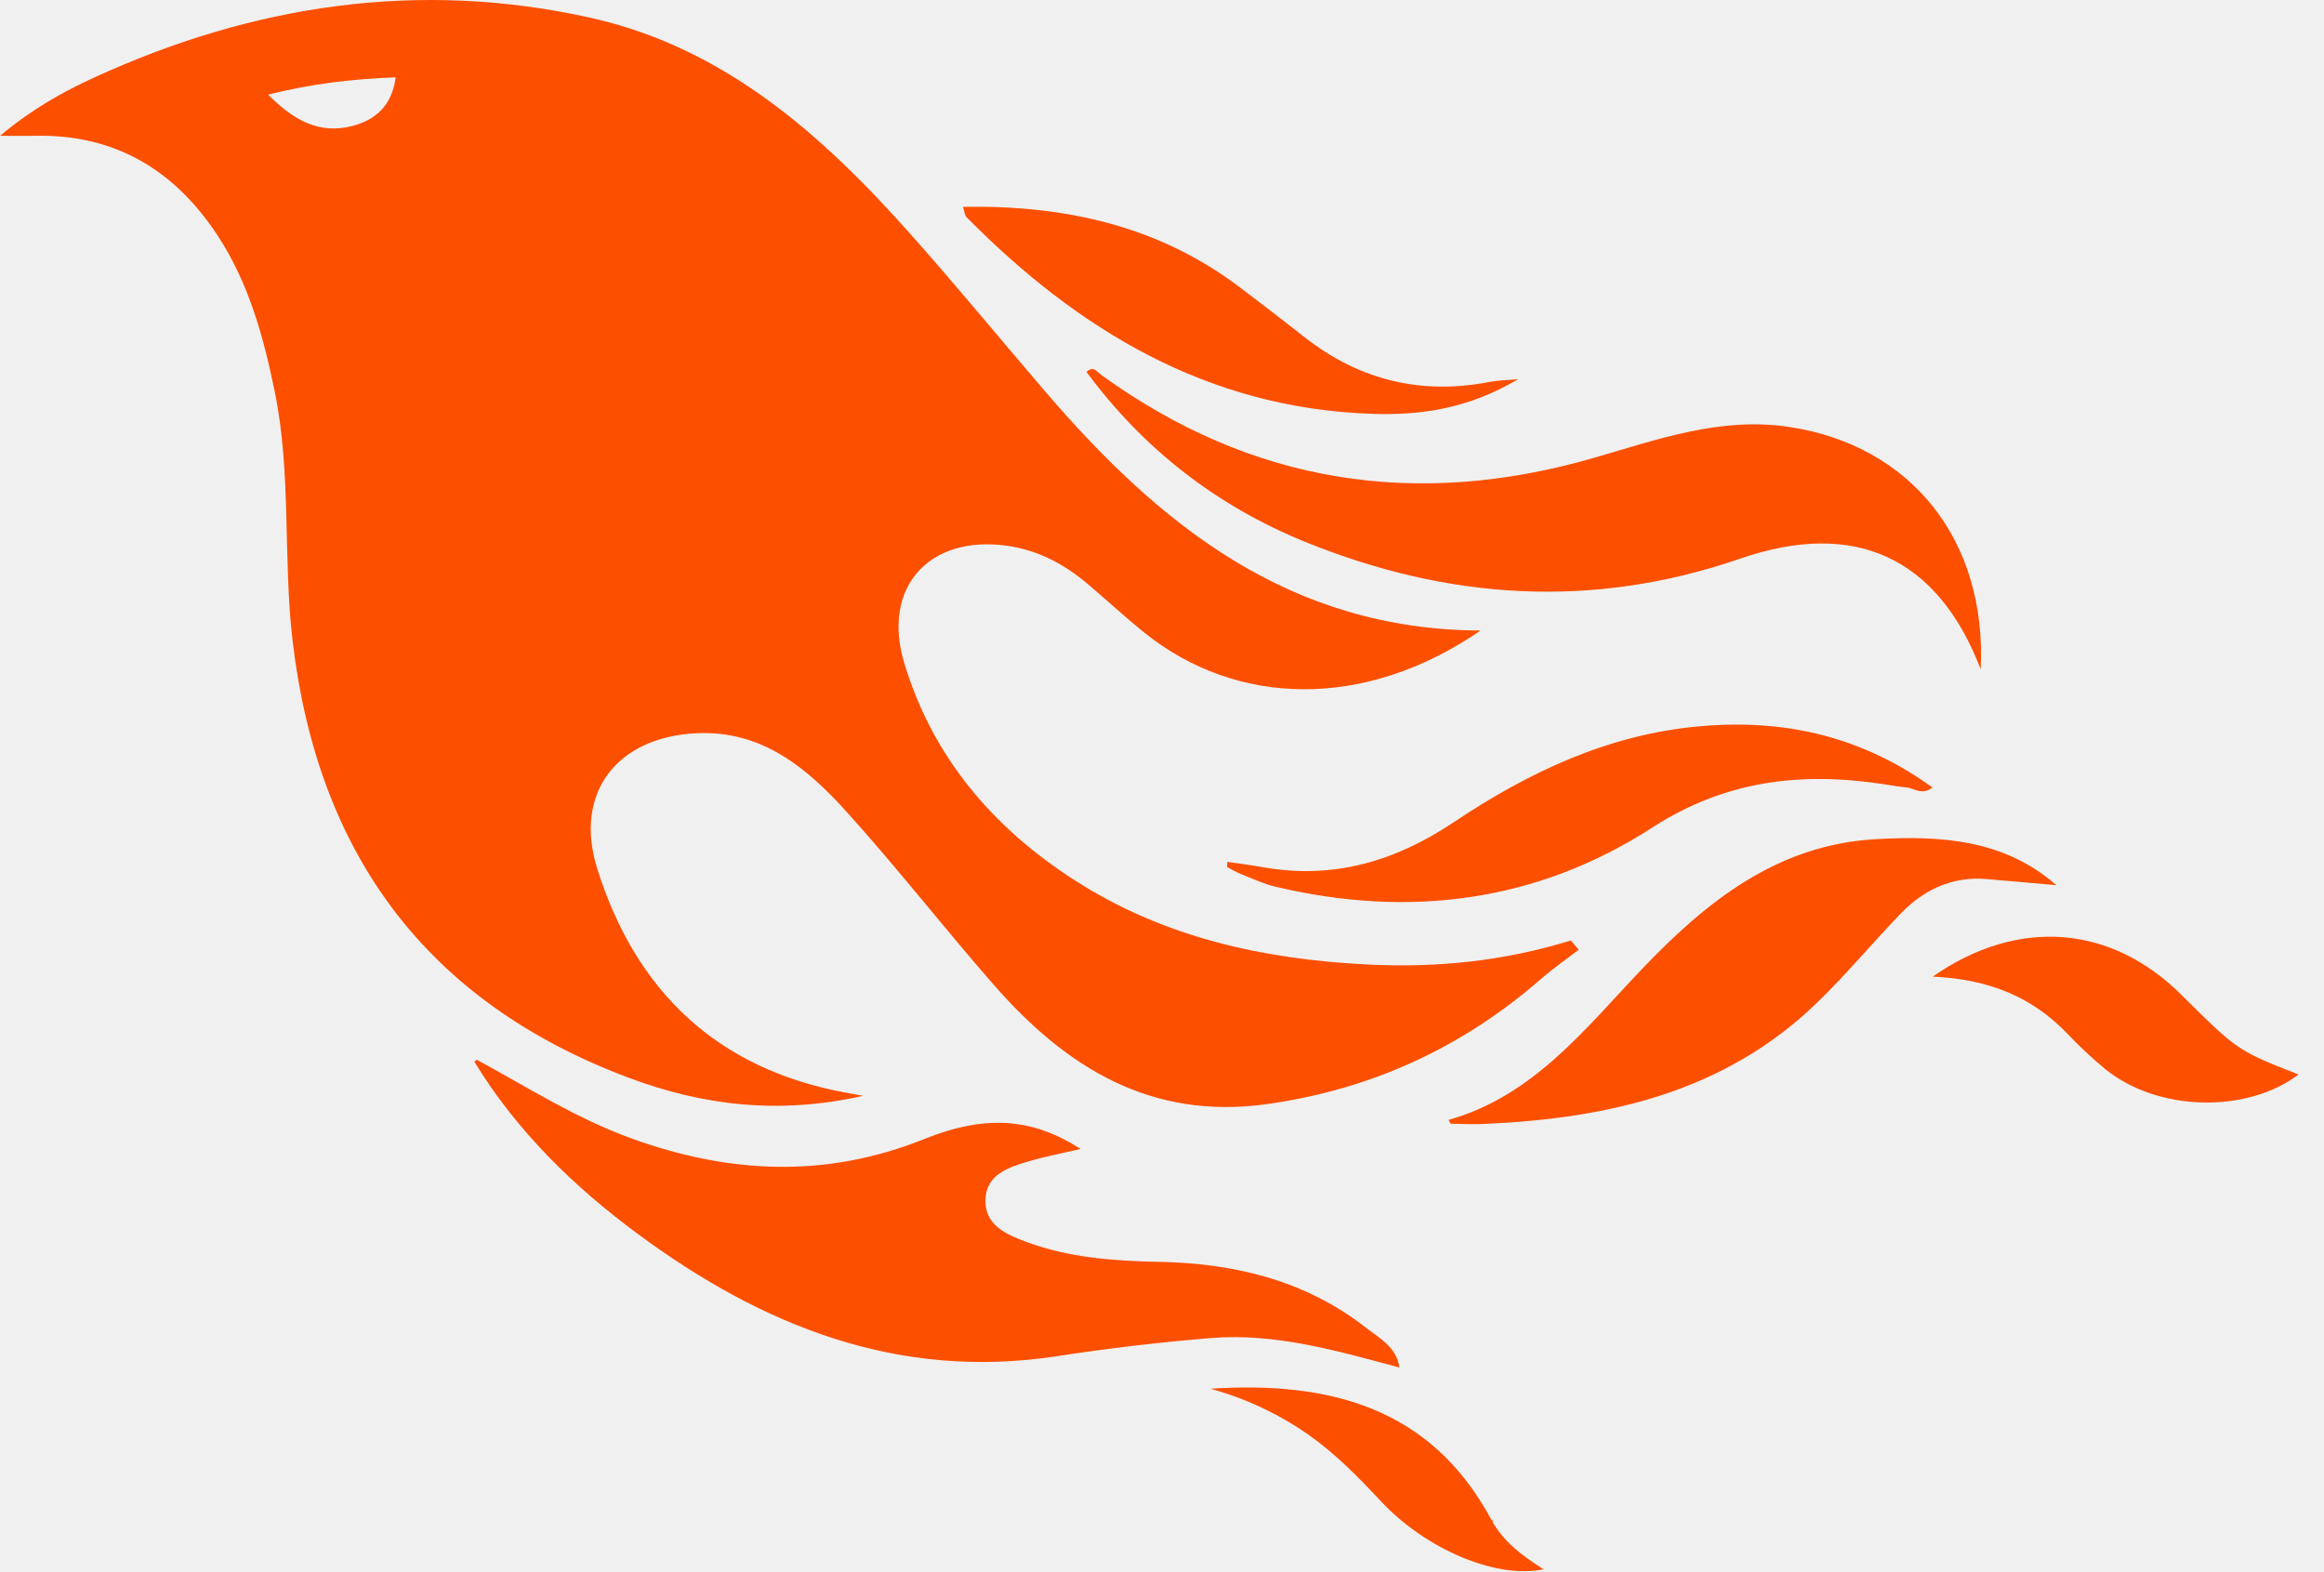
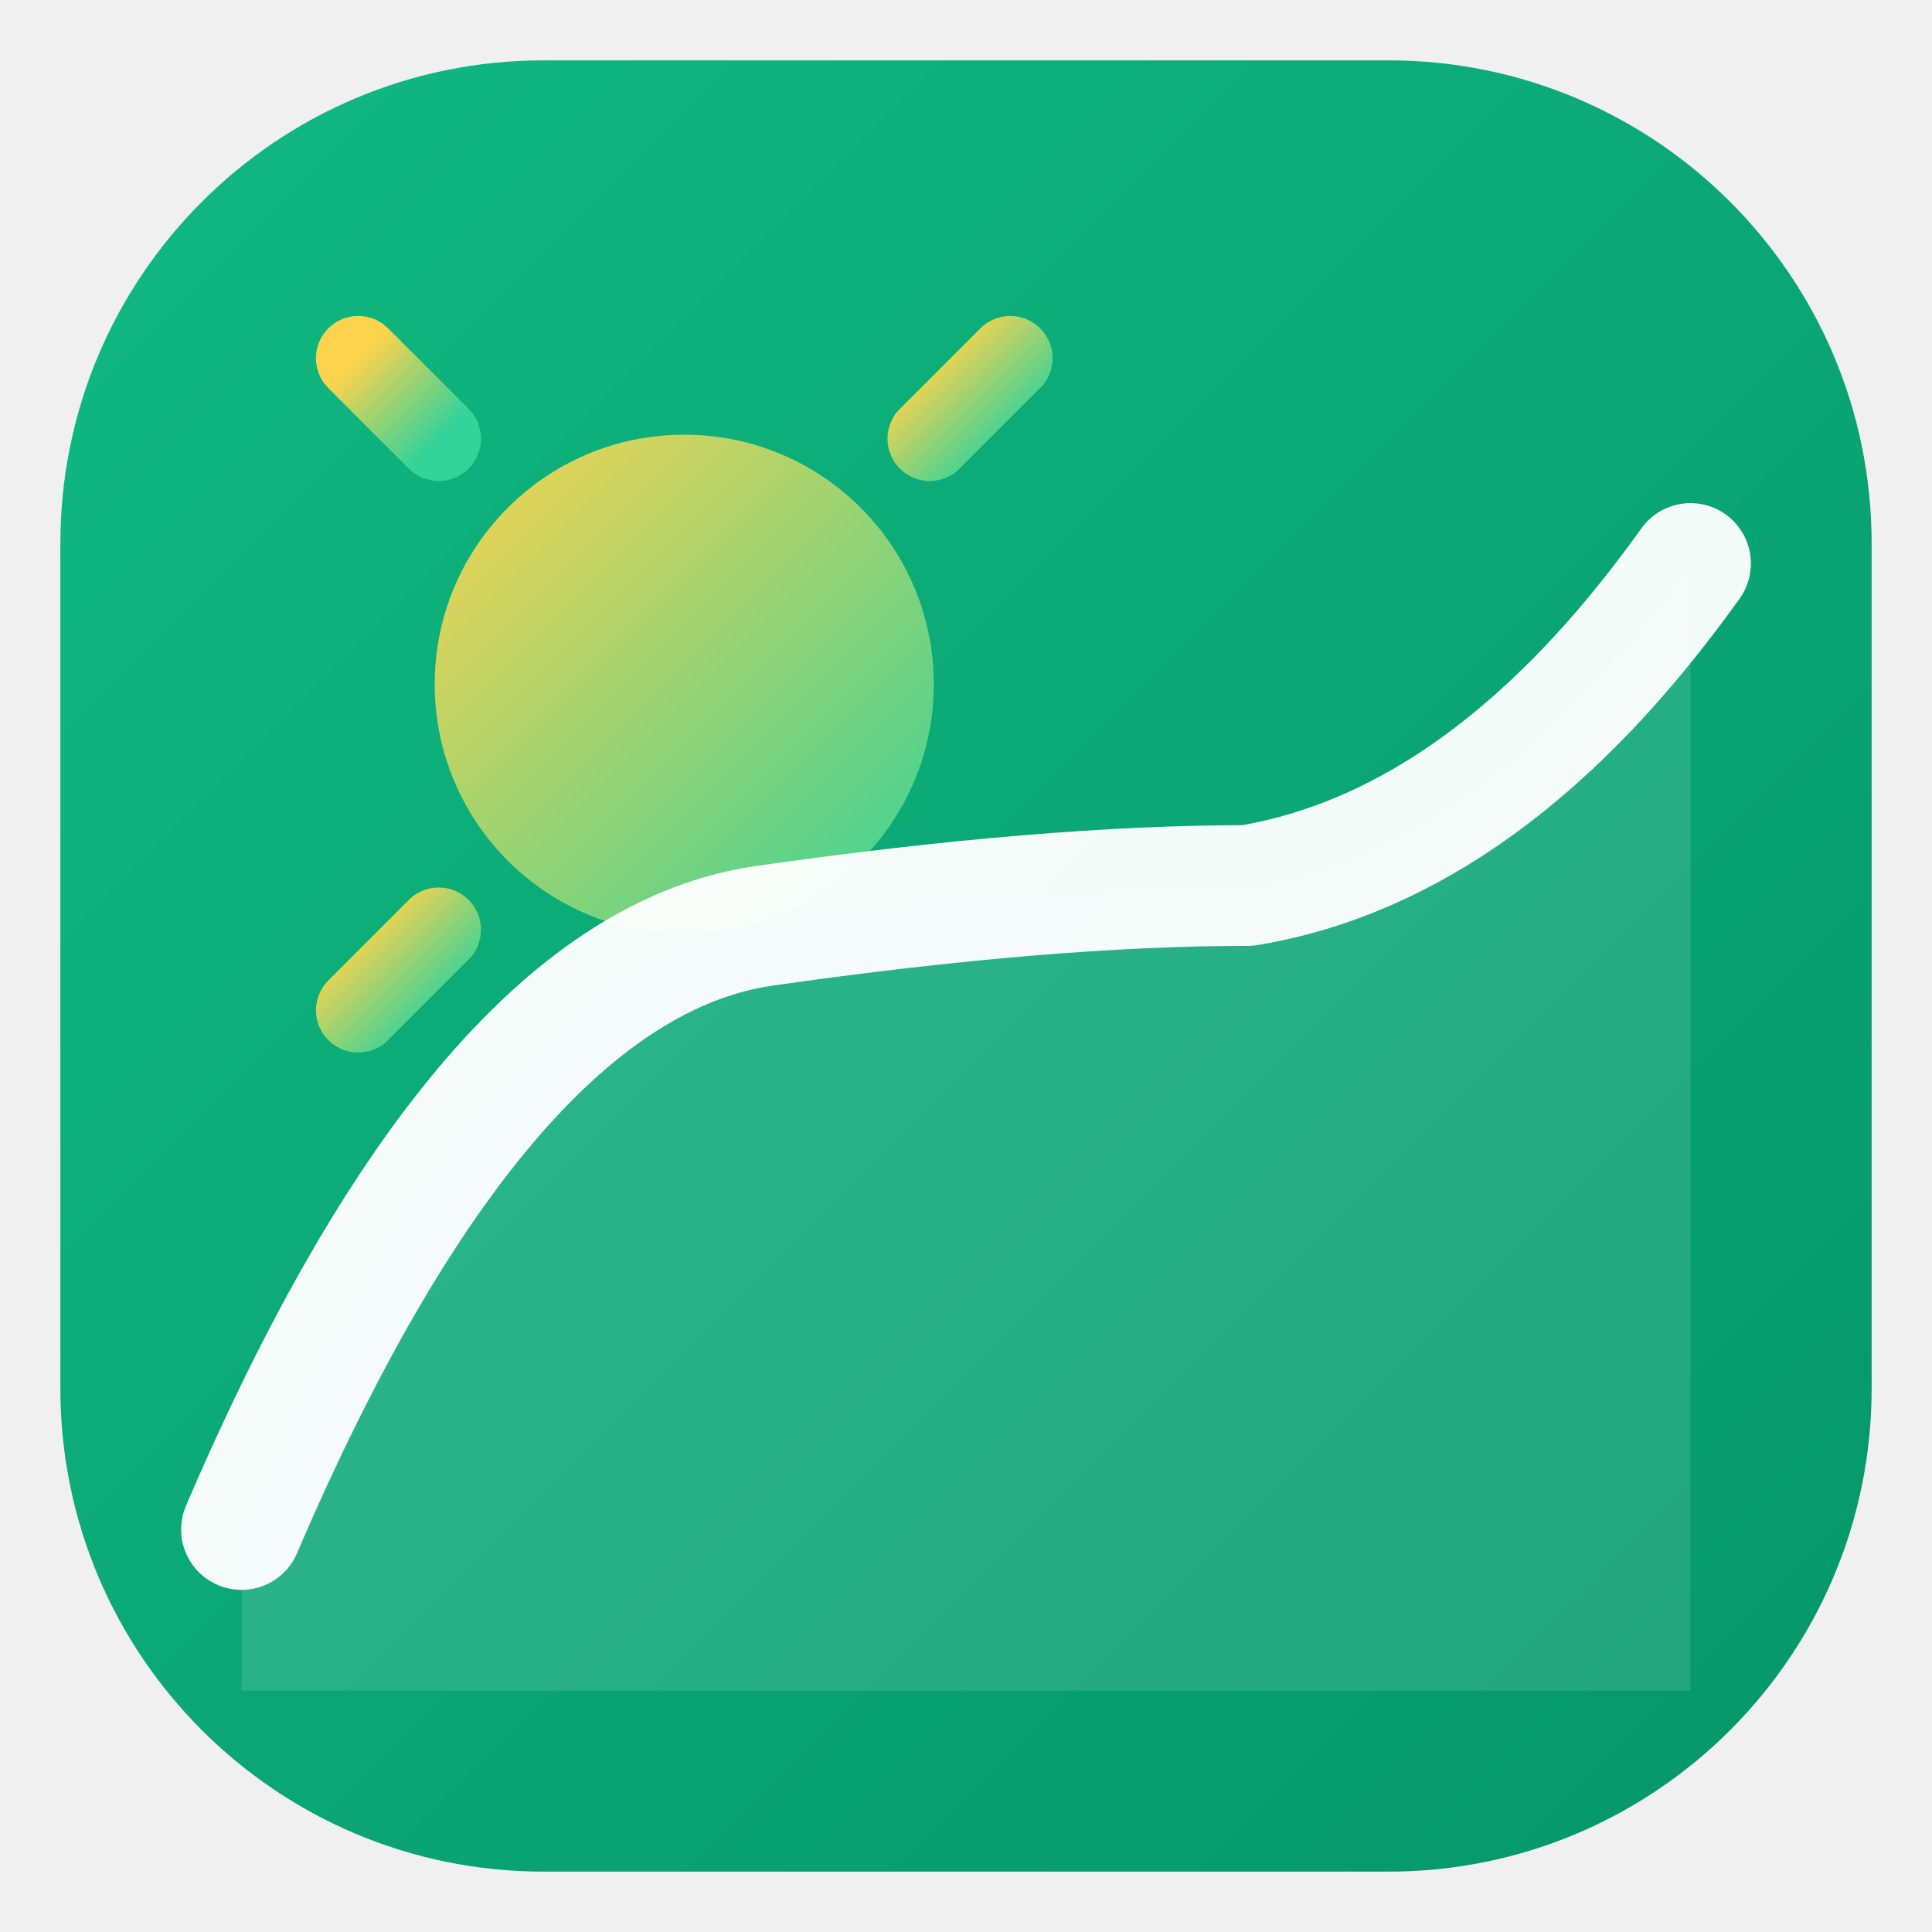
- <svg xmlns="http://www.w3.org/2000/svg" viewBox="0 0 71 48" fill="currentColor" aria-hidden="true">
-   <path d="m26.371 33.477-.552-.1c-3.92-.729-6.397-3.1-7.57-6.829-.733-2.324.597-4.035 3.035-4.148 1.995-.092 3.362 1.055 4.57 2.39 1.557 1.72 2.984 3.558 4.514 5.305 2.202 2.515 4.797 4.134 8.347 3.634 3.183-.448 5.958-1.725 8.371-3.828.363-.316.761-.592 1.144-.886l-.241-.284c-2.027.63-4.093.841-6.205.735-3.195-.16-6.24-.828-8.964-2.582-2.486-1.601-4.319-3.746-5.19-6.611-.704-2.315.736-3.934 3.135-3.6.948.133 1.746.56 2.463 1.165.583.493 1.143 1.015 1.738 1.493 2.8 2.25 6.712 2.375 10.265-.068-5.842-.026-9.817-3.24-13.308-7.313-1.366-1.594-2.7-3.216-4.095-4.785-2.698-3.036-5.692-5.71-9.79-6.623C12.8-.623 7.745.14 2.893 2.361 1.926 2.804.997 3.319 0 4.149c.494 0 .763.006 1.032 0 2.446-.064 4.28 1.023 5.602 3.024.962 1.457 1.415 3.104 1.761 4.798.513 2.515.247 5.078.544 7.605.761 6.494 4.08 11.026 10.26 13.346 2.267.852 4.591 1.135 7.172.555ZM10.751 3.852c-.976.246-1.756-.148-2.56-.962 1.377-.343 2.592-.476 3.897-.528-.107.848-.607 1.306-1.336 1.49Zm32.002 37.924c-.085-.626-.62-.901-1.04-1.228-1.857-1.446-4.03-1.958-6.333-2-1.375-.026-2.735-.128-4.031-.61-.595-.22-1.26-.505-1.244-1.272.015-.78.693-1 1.31-1.184.505-.15 1.026-.247 1.6-.382-1.46-.936-2.886-1.065-4.787-.3-2.993 1.202-5.943 1.06-8.926-.017-1.684-.608-3.179-1.563-4.735-2.408l-.077.057c1.29 2.115 3.034 3.817 5.004 5.271 3.793 2.8 7.936 4.471 12.784 3.73A66.714 66.714 0 0 1 37 40.877c1.98-.16 3.866.398 5.753.899Zm-9.14-30.345c-.105-.076-.206-.266-.42-.069 1.745 2.36 3.985 4.098 6.683 5.193 4.354 1.767 8.773 2.07 13.293.51 3.51-1.21 6.033-.028 7.343 3.38.19-3.955-2.137-6.837-5.843-7.401-2.084-.318-4.01.373-5.962.94-5.434 1.575-10.485.798-15.094-2.553Zm27.085 15.425c.708.059 1.416.123 2.124.185-1.6-1.405-3.55-1.517-5.523-1.404-3.003.17-5.167 1.903-7.14 3.972-1.739 1.824-3.31 3.87-5.903 4.604.043.078.054.117.066.117.35.005.699.021 1.047.005 3.768-.17 7.317-.965 10.14-3.7.89-.86 1.685-1.817 2.544-2.71.716-.746 1.584-1.159 2.645-1.07Zm-8.753-4.67c-2.812.246-5.254 1.409-7.548 2.943-1.766 1.18-3.654 1.738-5.776 1.37-.374-.066-.75-.114-1.124-.17l-.013.156c.135.07.265.151.405.207.354.14.702.308 1.07.395 4.083.971 7.992.474 11.516-1.803 2.221-1.435 4.521-1.707 7.013-1.336.252.038.503.083.756.107.234.022.479.255.795.003-2.179-1.574-4.526-2.096-7.094-1.872Zm-10.049-9.544c1.475.051 2.943-.142 4.486-1.059-.452.04-.643.04-.827.076-2.126.424-4.033-.04-5.733-1.383-.623-.493-1.257-.974-1.889-1.457-2.503-1.914-5.374-2.555-8.514-2.5.05.154.054.26.108.315 3.417 3.455 7.371 5.836 12.369 6.008Zm24.727 17.731c-2.114-2.097-4.952-2.367-7.578-.537 1.738.078 3.043.632 4.101 1.728a13 13 0 0 0 1.182 1.106c1.6 1.29 4.311 1.352 5.896.155-1.861-.726-1.861-.726-3.601-2.452Zm-21.058 16.06c-1.858-3.46-4.981-4.24-8.59-4.008a9.667 9.667 0 0 1 2.977 1.39c.84.586 1.547 1.311 2.243 2.055 1.38 1.473 3.534 2.376 4.962 2.07-.656-.412-1.238-.848-1.592-1.507Zl-.006.006-.036-.004.021.018.012.053Za.127.127 0 0 0 .015.043c.005.008.038 0 .058-.002Zl-.008.01.005.026.024.014Z" fill="#FD4F00" />
+ <svg xmlns="http://www.w3.org/2000/svg" viewBox="0 0 48 48" role="img" aria-label="dtu.app logo">
+   <defs>
+     <linearGradient id="dtuTile" x1="0" y1="0" x2="1" y2="1">
+       <stop offset="0%" stop-color="#10b981" />
+       <stop offset="100%" stop-color="#059669" />
+     </linearGradient>
+     <linearGradient id="dtuSun" x1="0" y1="0" x2="1" y2="1">
+       <stop offset="0%" stop-color="#fcd34d" />
+       <stop offset="100%" stop-color="#34d399" />
+     </linearGradient>
+   </defs>
+   <rect x="1.5" y="1.5" width="45" height="45" rx="12" fill="url(#dtuTile)" />
+   <g fill="url(#dtuSun)">
+     <circle cx="17" cy="17" r="6.2" />
+   </g>
+   <g stroke="url(#dtuSun)" stroke-width="2.1" stroke-linecap="round">
+     <line x1="17" y1="5.4" x2="17" y2="8.2" />
+     <line x1="5.4" y1="17" x2="8.2" y2="17" />
+     <line x1="8.9" y1="8.9" x2="10.9" y2="10.9" />
+     <line x1="25.1" y1="8.9" x2="23.1" y2="10.9" />
+     <line x1="8.9" y1="25.1" x2="10.9" y2="23.1" />
+   </g>
+   <path d="M6 38 Q12 24 19 23 T31 22 Q37 21 42 14" fill="none" stroke="#ffffff" stroke-width="3" stroke-linecap="round" stroke-linejoin="round" opacity="0.95" />
+   <path d="M6 38 Q12 24 19 23 T31 22 Q37 21 42 14 L42 42 L6 42 Z" fill="#ffffff" opacity="0.12" />
</svg>
